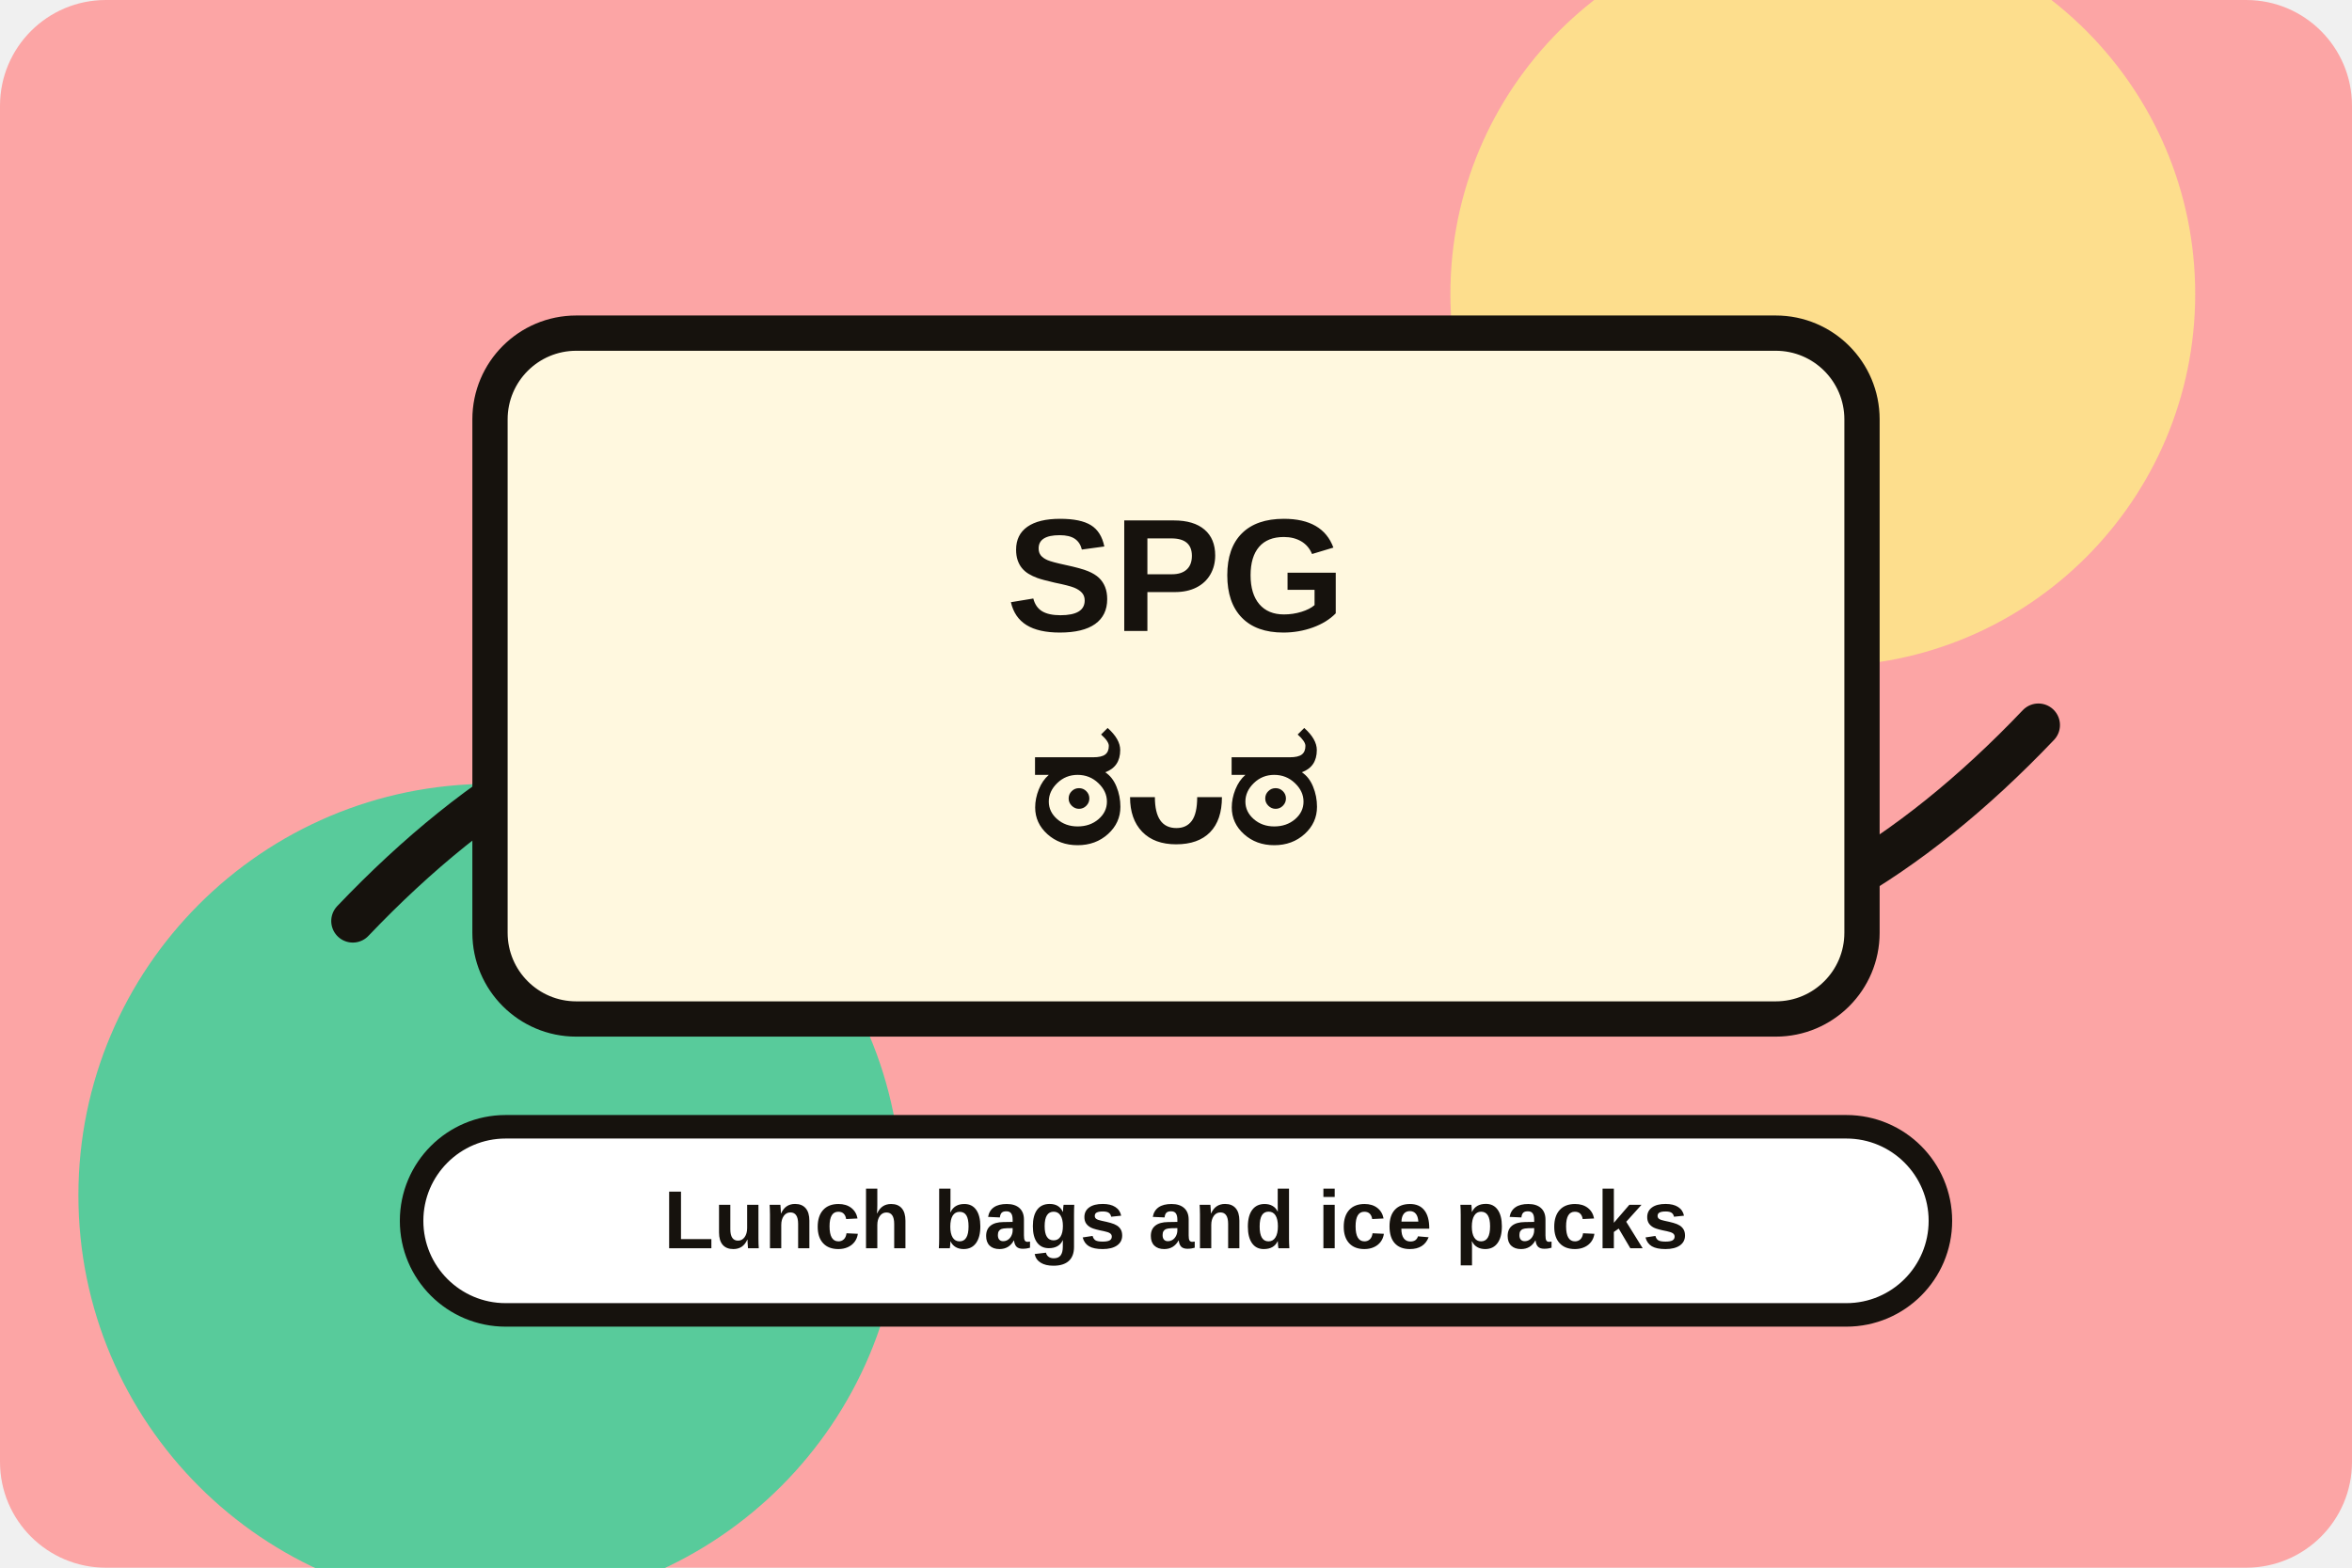
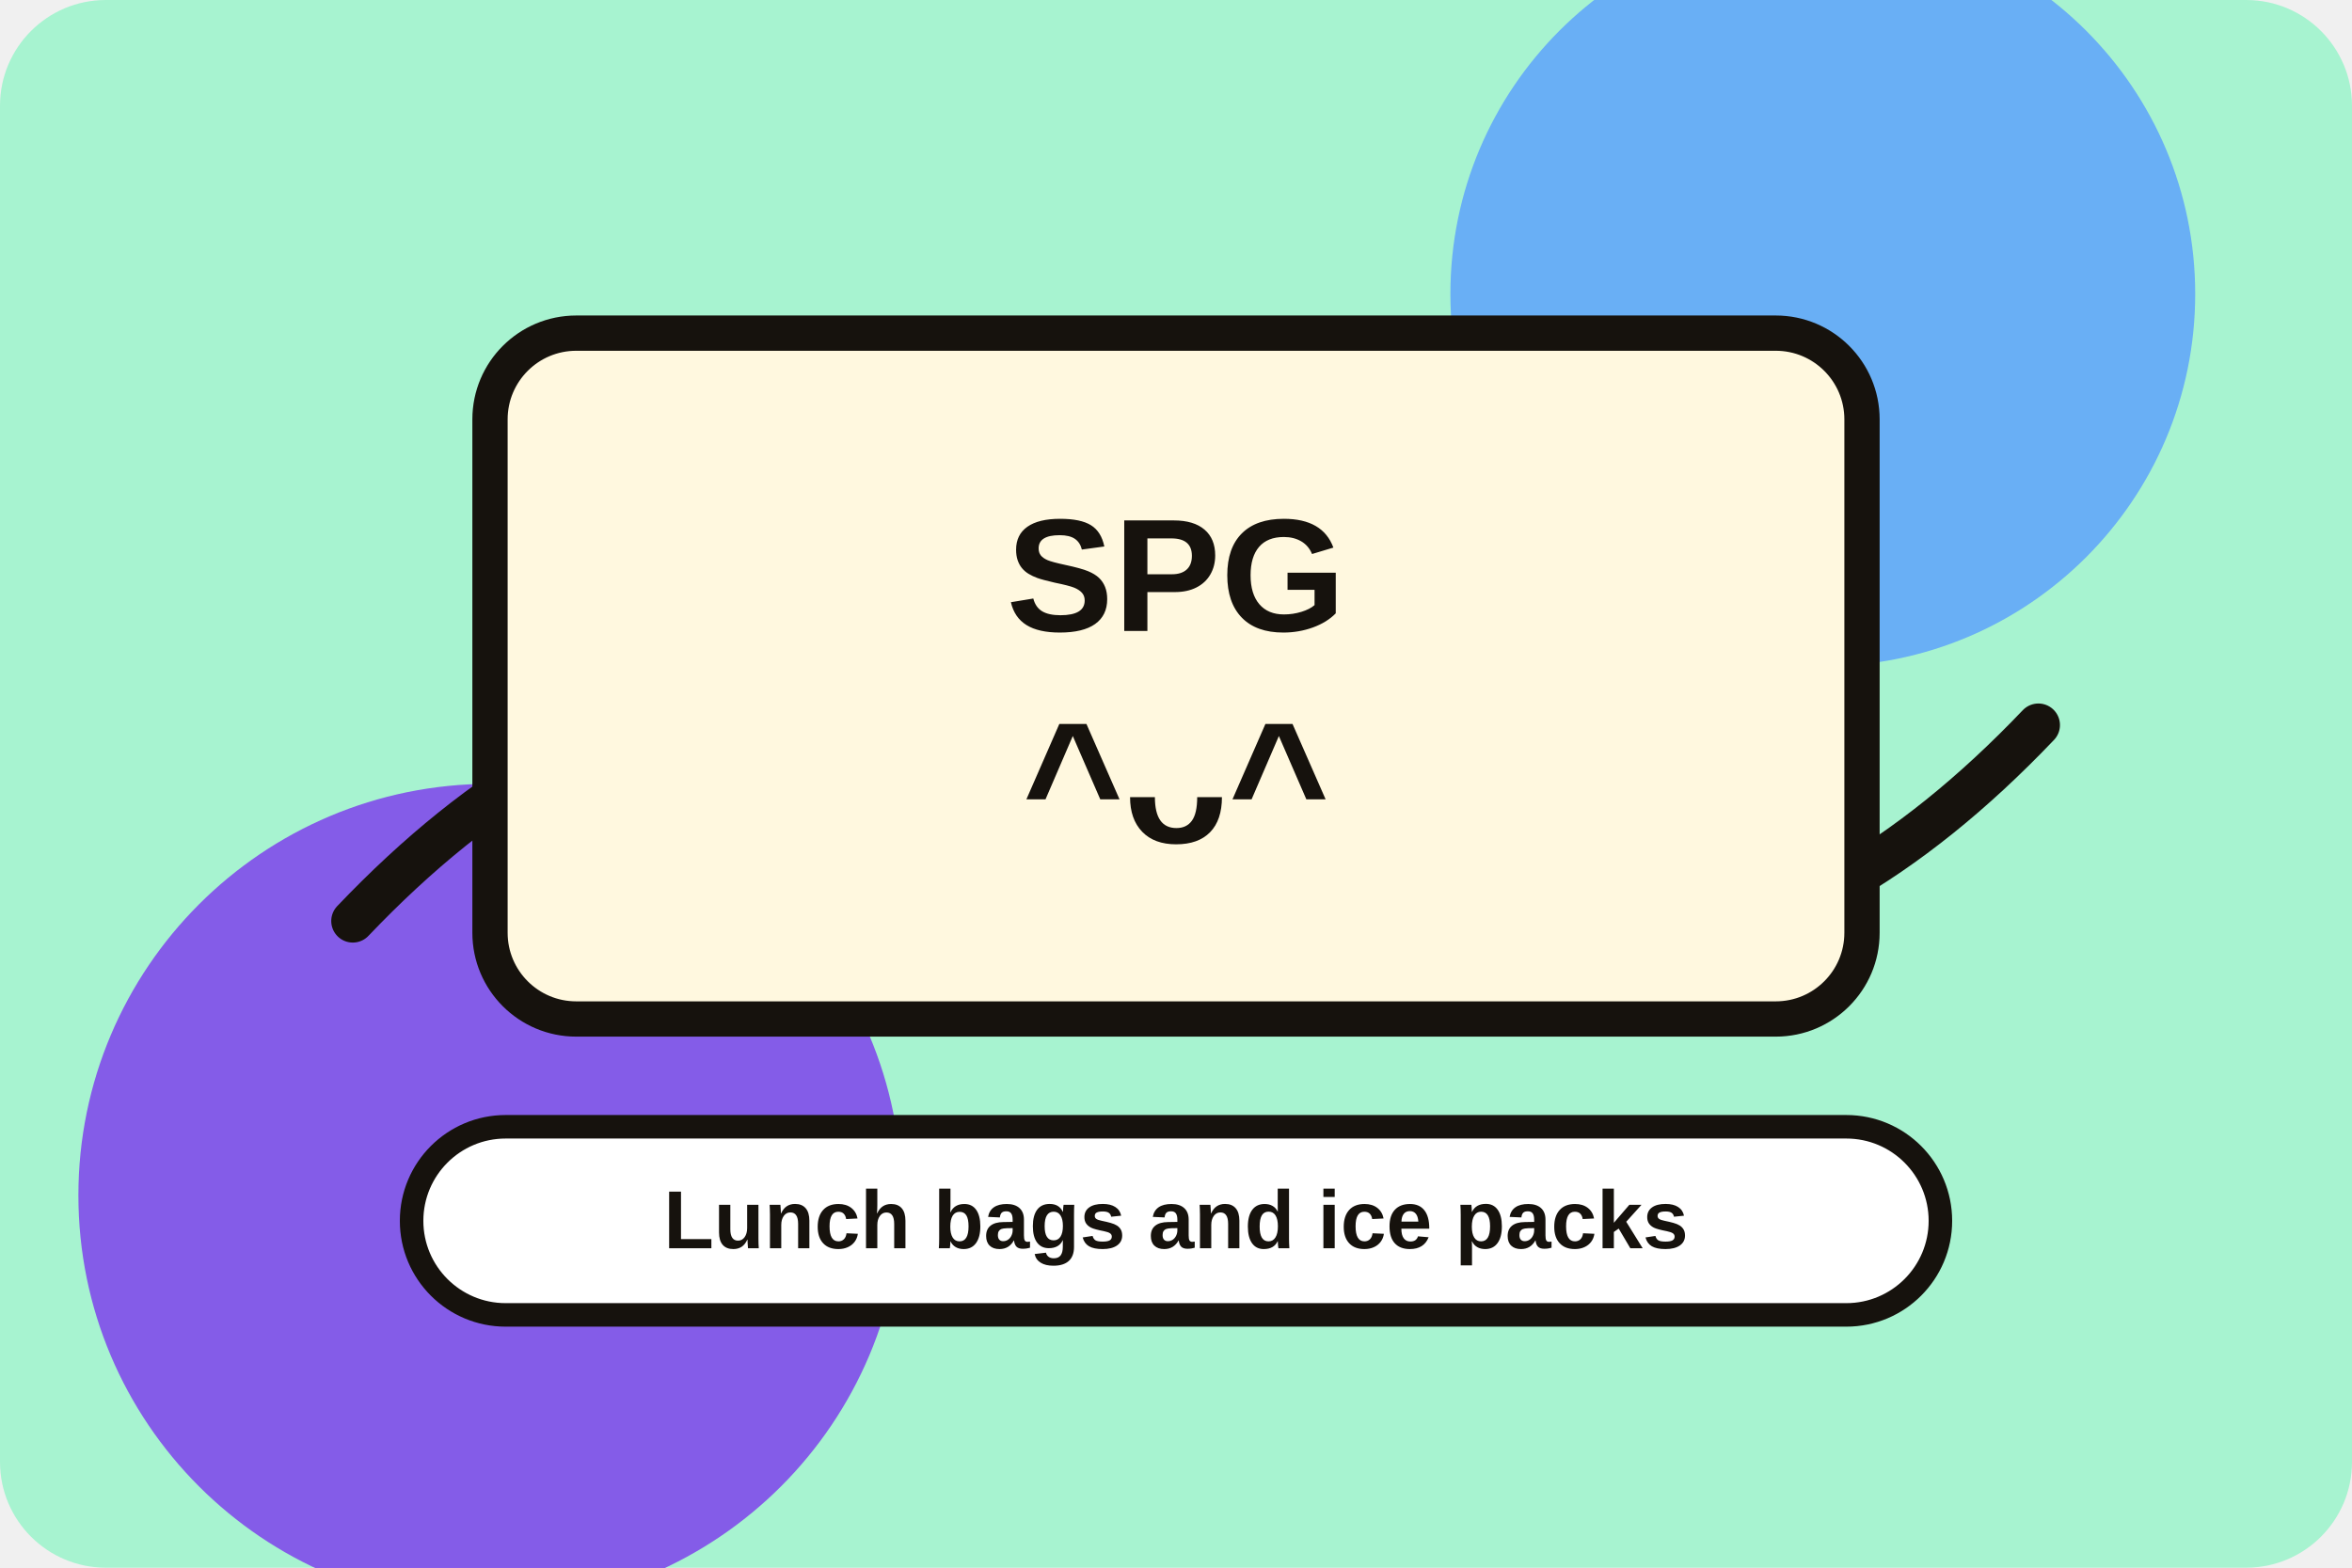
<svg xmlns="http://www.w3.org/2000/svg" viewBox="0 0 1200 800" role="img" aria-label="Original StuffPrettyGood cartoon image for Lunch bags and ice packs">
-   <rect width="1200" height="800" rx="54" fill="#fca5a5" />
-   <circle cx="930" cy="150" r="190" fill="#fde68a" opacity=".88" />
-   <circle cx="250" cy="610" r="210" fill="#34d399" opacity=".82" />
+   <rect width="1200" height="800" rx="54" fill="#a7f3d0" />
+   <circle cx="930" cy="150" r="190" fill="#60a5fa" opacity=".88" />
+   <circle cx="250" cy="610" r="210" fill="#7c3aed" opacity=".82" />
  <path d="M180 470 Q380 260 610 420 T1040 370" fill="none" stroke="#16120d" stroke-width="22" stroke-linecap="round" />
  <rect x="250" y="170" width="700" height="350" rx="44" fill="#fff8df" stroke="#16120d" stroke-width="18" />
  <text x="600" y="322" text-anchor="middle" font-size="82" font-family="Arial, sans-serif" font-weight="900" fill="#16120d">SPG</text>
-   <text x="600" y="430" text-anchor="middle" font-size="88" font-family="Arial, sans-serif" font-weight="900" fill="#16120d">ಠᴗಠ</text>
+   <text x="600" y="430" text-anchor="middle" font-size="88" font-family="Arial, sans-serif" font-weight="900" fill="#16120d">^ᴗ^</text>
  <rect x="210" y="575" width="780" height="96" rx="48" fill="#ffffff" stroke="#16120d" stroke-width="12" />
  <text x="600" y="637" text-anchor="middle" font-size="42" font-family="Arial, sans-serif" font-weight="900" fill="#16120d">Lunch bags and ice packs</text>
</svg>
